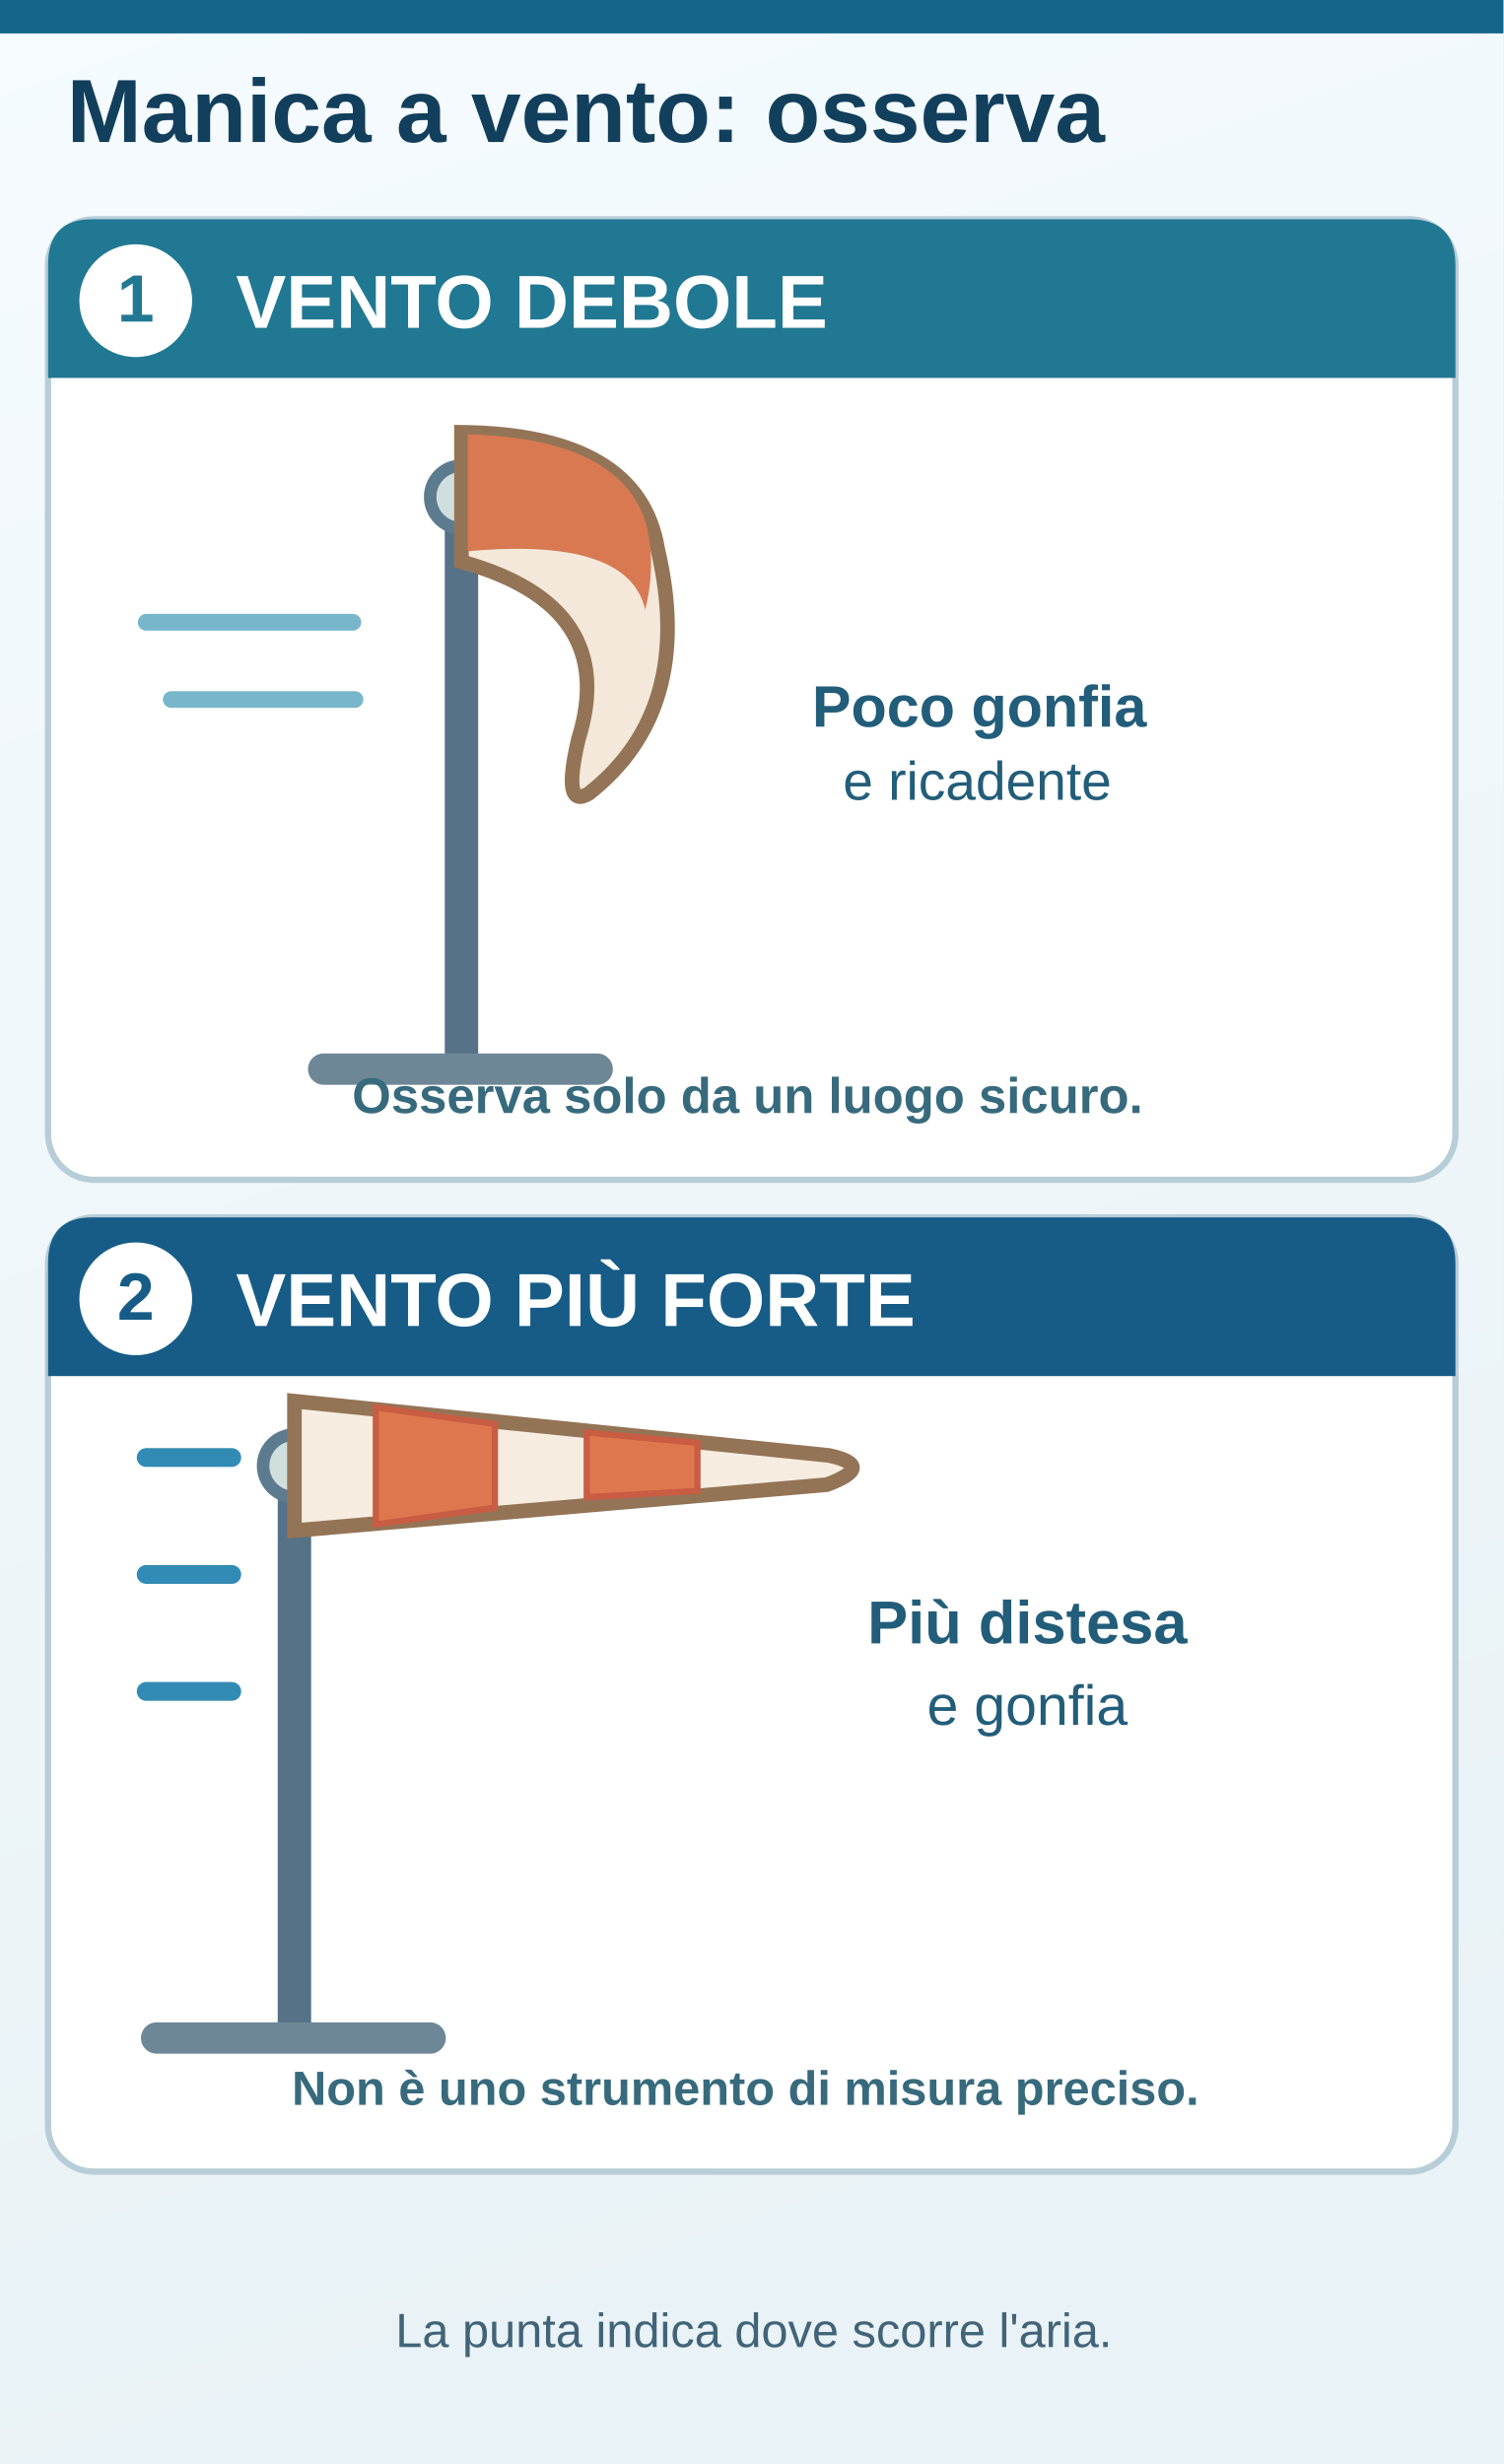
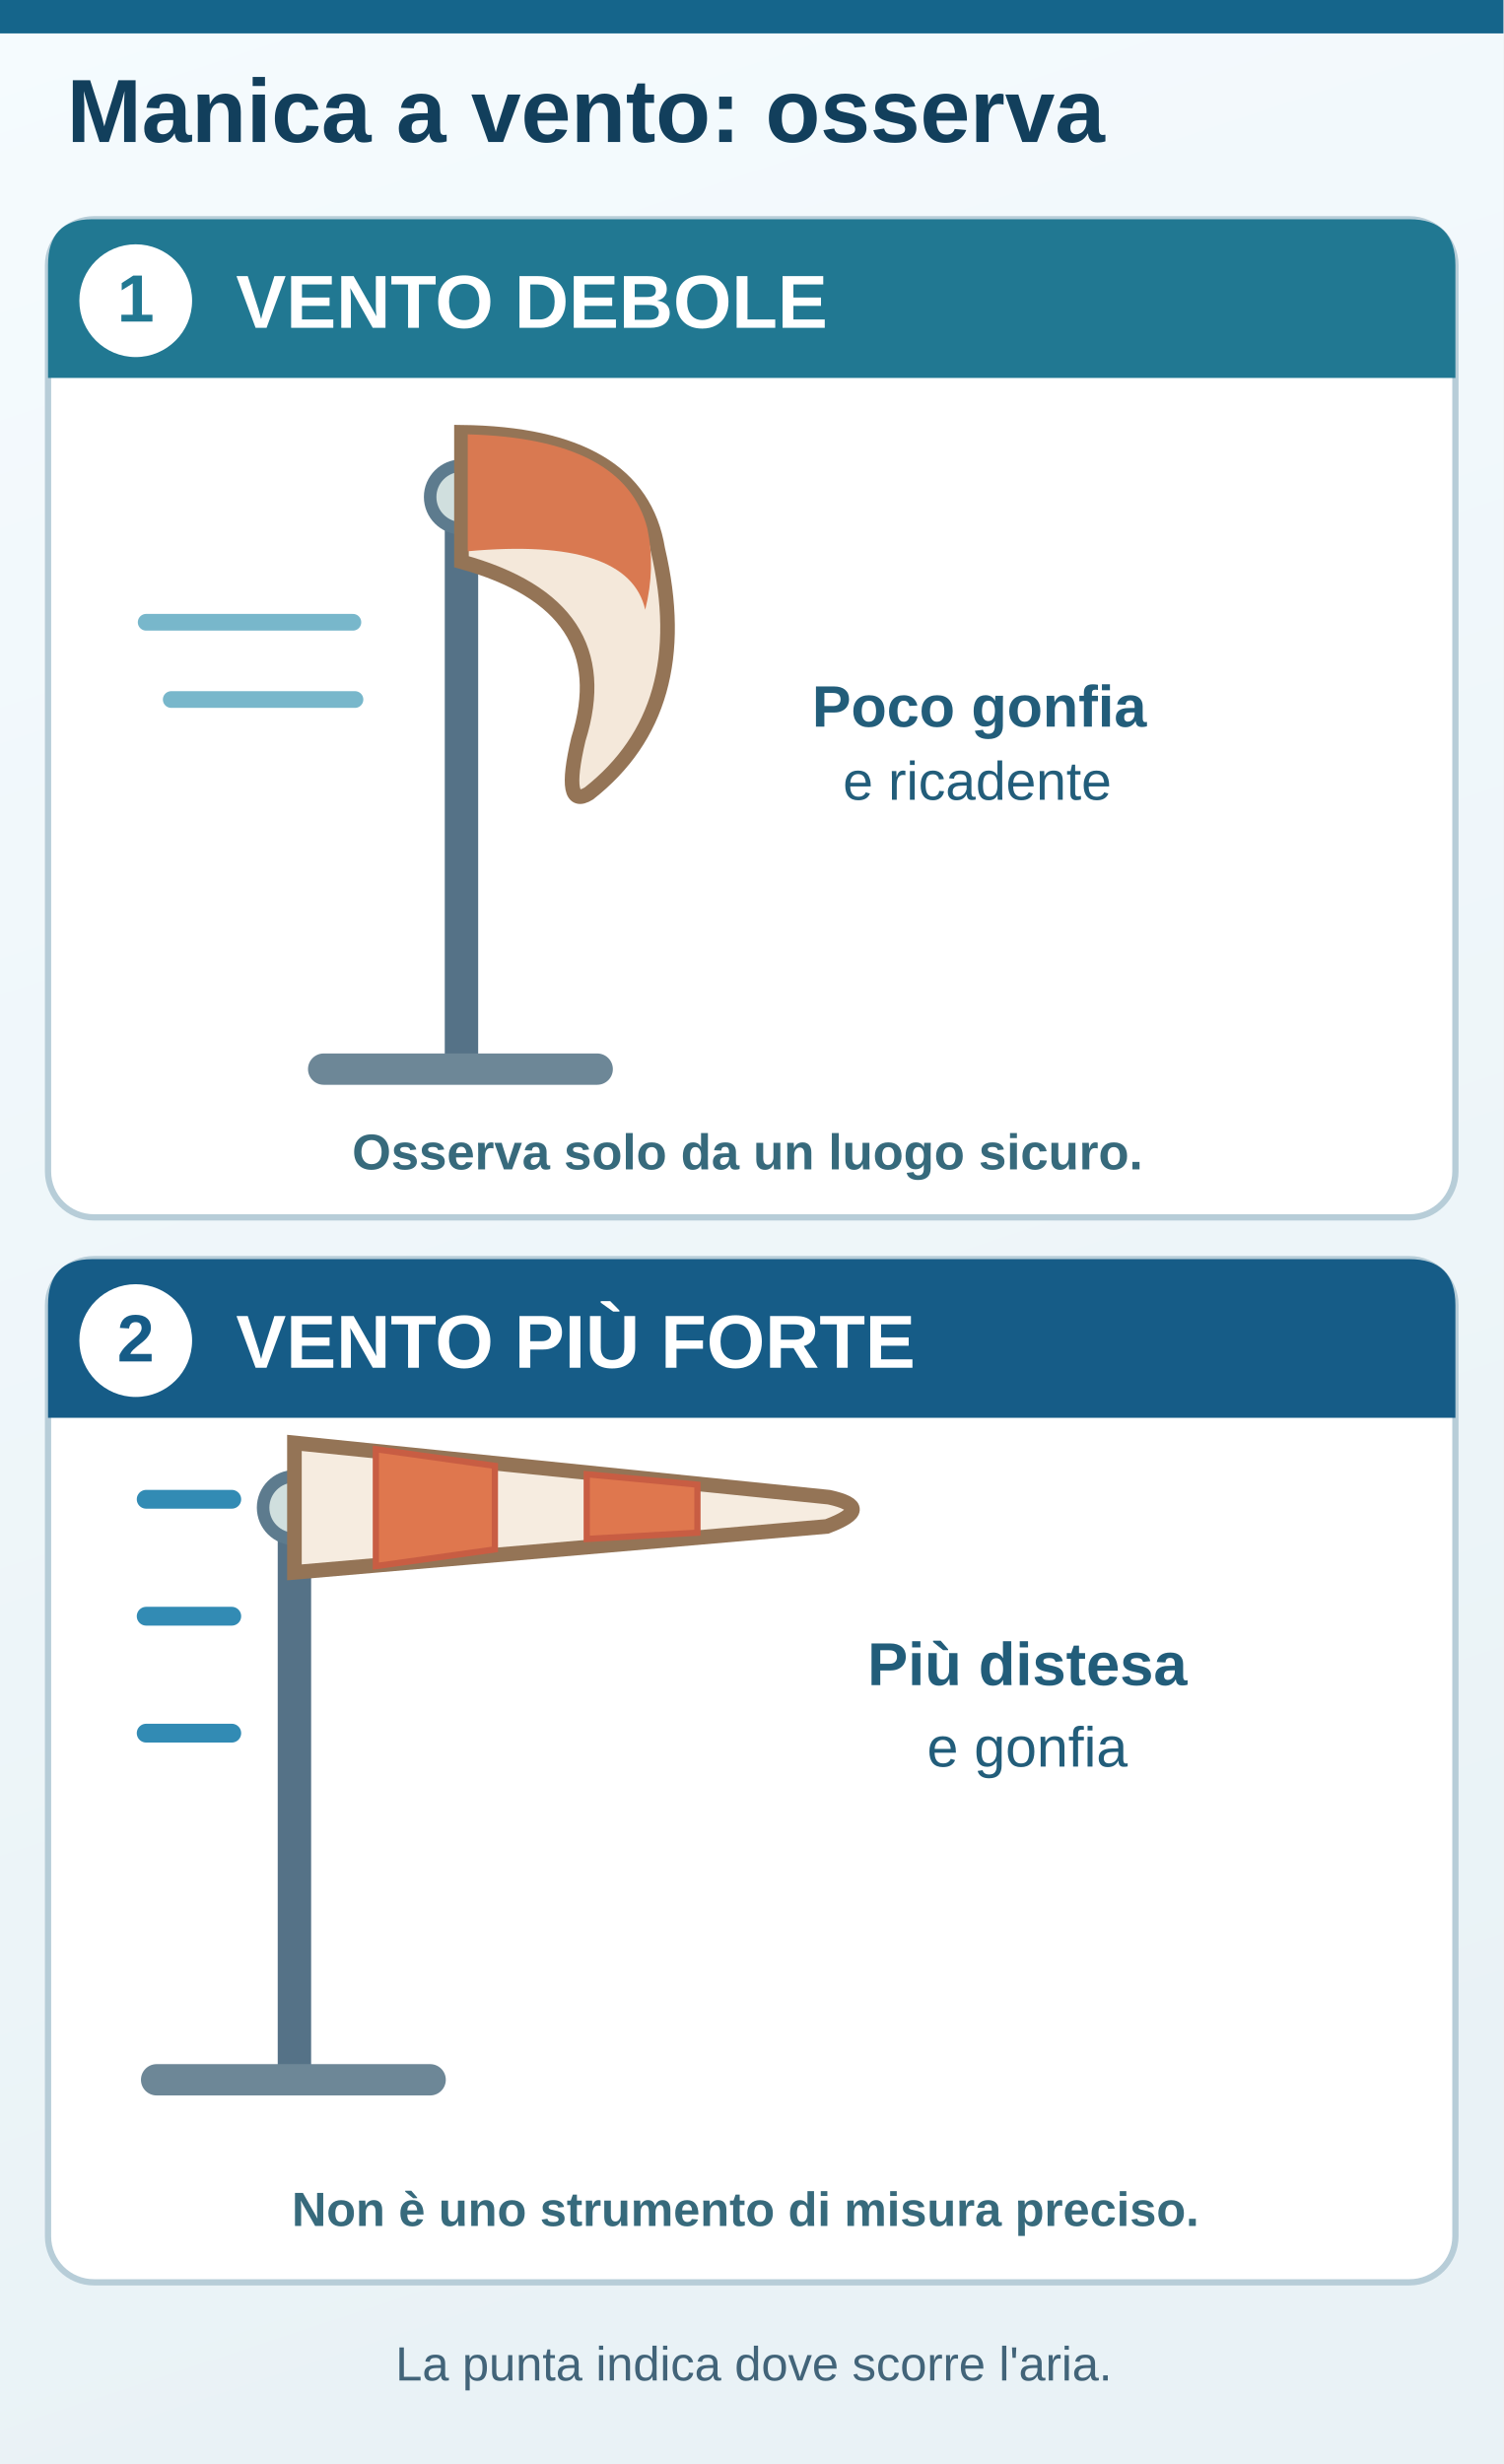
<svg xmlns="http://www.w3.org/2000/svg" viewBox="0 0 720 1180" width="720" height="1180" role="img" aria-labelledby="title desc">
  <defs>
    <linearGradient id="bg" x1="0" x2="0.2" y1="0" y2="1">
      <stop stop-color="#f5fbfe" />
      <stop offset="1" stop-color="#e9f2f6" />
    </linearGradient>
    <linearGradient id="sky" x1="0" y1="0" x2="0" y2="1">
      <stop stop-color="#a8d9f0" />
      <stop offset="1" stop-color="#ecf8fa" />
    </linearGradient>
    <linearGradient id="blue" x1="0" y1="0" x2="0" y2="1">
      <stop stop-color="#3495b5" />
      <stop offset="1" stop-color="#236889" />
    </linearGradient>
  </defs>
  <rect width="720" height="1180" fill="url(#bg)" />
  <rect width="720" height="16" fill="#15658b" />
  <text x="32" y="68" font-family="Arial,Helvetica,sans-serif" font-size="43" font-weight="700" fill="#123f5c" text-anchor="start">Manica a vento: osserva</text>
-   <rect x="23" y="105" width="674" height="460" rx="22" fill="#ffffff" stroke="#b7cdd8" stroke-width="3" />
+   <rect x="23" y="105" width="674" height="478" rx="22" fill="#ffffff" stroke="#b7cdd8" stroke-width="3" />
  <path d="M44 105 H675 Q697 105 697 127 V181 H23 V127 Q23 105 44 105Z" fill="#217892" />
  <circle cx="65" cy="144" r="27" fill="#fff" />
  <text x="65" y="154" font-family="Arial,Helvetica,sans-serif" font-size="32" font-weight="700" fill="#217892" text-anchor="middle">1</text>
  <text x="113" y="157" font-family="Arial,Helvetica,sans-serif" font-size="36" font-weight="700" fill="#ffffff" text-anchor="start">VENTO DEBOLE</text>
  <g transform="translate(221 238)">
    <path d="M0 0 V272" stroke="#557287" stroke-width="16" stroke-linecap="round" />
    <path d="M-66 274 H65" stroke="#6d8797" stroke-width="15" stroke-linecap="round" />
    <circle cx="0" cy="0" r="15" fill="#d0dfde" stroke="#5d7b8e" stroke-width="6" />
    <path d="M0 -28 V27" stroke="#748e9c" stroke-width="6" />
    <path d="M0 -31 Q85 -30 94 25 Q112 102 61 142 Q48 150 56 116 Q76 52 0 31Z" fill="#f4e8da" stroke="#947456" stroke-width="7" />
    <path d="M3 -30 Q78 -28 89 15 Q93 34 88 54 Q80 19 3 26Z" fill="#d97951" />
  </g>
  <path d="M70 298 H169 M82 335 H170" fill="none" stroke="#78b7cb" stroke-width="8" stroke-linecap="round" />
  <text x="469" y="348" font-family="Arial,Helvetica,sans-serif" font-size="28" font-weight="700" fill="#225d7a" text-anchor="middle">Poco gonfia</text>
  <text x="468" y="383" font-family="Arial,Helvetica,sans-serif" font-size="26" font-weight="400" fill="#225d7a" text-anchor="middle">e ricadente</text>
-   <text x="358" y="533" font-family="Arial,Helvetica,sans-serif" font-size="24" font-weight="700" fill="#376a7c" text-anchor="middle">Osserva solo da un luogo sicuro.</text>
-   <rect x="23" y="583" width="674" height="457" rx="22" fill="#ffffff" stroke="#b7cdd8" stroke-width="3" />
-   <path d="M44 583 H675 Q697 583 697 605 V659 H23 V605 Q23 583 44 583Z" fill="#165c87" />
-   <circle cx="65" cy="622" r="27" fill="#fff" />
-   <text x="65" y="632" font-family="Arial,Helvetica,sans-serif" font-size="32" font-weight="700" fill="#165c87" text-anchor="middle">2</text>
-   <text x="113" y="635" font-family="Arial,Helvetica,sans-serif" font-size="36" font-weight="700" fill="#ffffff" text-anchor="start">VENTO PIÙ FORTE</text>
-   <g transform="translate(141 702)">
-     <path d="M0 0 V272" stroke="#557287" stroke-width="16" stroke-linecap="round" />
-     <path d="M-66 274 H65" stroke="#6d8797" stroke-width="15" stroke-linecap="round" />
-     <circle cx="0" cy="0" r="15" fill="#d0dfde" stroke="#5d7b8e" stroke-width="6" />
-     <path d="M0 -28 V27" stroke="#748e9c" stroke-width="6" />
-     <path d="M0 -31 L256 -5 Q279 0 255 9 L0 31Z" fill="#f6ece0" stroke="#947456" stroke-width="7" />
-     <path d="M39 -28 L96 -20 V20 L39 28Z M140 -16 L193 -11 V12 L140 15Z" fill="#df774e" stroke="#c85d43" stroke-width="3" />
+   <text x="358" y="560" font-family="Arial,Helvetica,sans-serif" font-size="24" font-weight="700" fill="#376a7c" text-anchor="middle">Osserva solo da un luogo sicuro.</text>
+   <g transform="translate(0 20)">
+     <rect x="23" y="583" width="674" height="490" rx="22" fill="#ffffff" stroke="#b7cdd8" stroke-width="3" />
+     <path d="M44 583 H675 Q697 583 697 605 V659 H23 V605 Q23 583 44 583Z" fill="#165c87" />
+     <circle cx="65" cy="622" r="27" fill="#fff" />
+     <text x="65" y="632" font-family="Arial,Helvetica,sans-serif" font-size="32" font-weight="700" fill="#165c87" text-anchor="middle">2</text>
+     <text x="113" y="635" font-family="Arial,Helvetica,sans-serif" font-size="36" font-weight="700" fill="#ffffff" text-anchor="start">VENTO PIÙ FORTE</text>
+     <g transform="translate(141 702)">
+       <path d="M0 0 V272" stroke="#557287" stroke-width="16" stroke-linecap="round" />
+       <path d="M-66 274 H65" stroke="#6d8797" stroke-width="15" stroke-linecap="round" />
+       <circle cx="0" cy="0" r="15" fill="#d0dfde" stroke="#5d7b8e" stroke-width="6" />
+       <path d="M0 -28 V27" stroke="#748e9c" stroke-width="6" />
+       <path d="M0 -31 L256 -5 Q279 0 255 9 L0 31Z" fill="#f6ece0" stroke="#947456" stroke-width="7" />
+       <path d="M39 -28 L96 -20 V20 L39 28Z M140 -16 L193 -11 V12 L140 15Z" fill="#df774e" stroke="#c85d43" stroke-width="3" />
+     </g>
+     <path d="M70 698 H111 M70 754 H111 M70 810 H111" stroke="#328bb4" stroke-width="9" stroke-linecap="round" />
+     <text x="492" y="787" font-family="Arial,Helvetica,sans-serif" font-size="29" font-weight="700" fill="#225d7a" text-anchor="middle">Più distesa</text>
+     <text x="492" y="826" font-family="Arial,Helvetica,sans-serif" font-size="27" font-weight="400" fill="#225d7a" text-anchor="middle">e gonfia</text>
+     <text x="357" y="1046" font-family="Arial,Helvetica,sans-serif" font-size="23" font-weight="700" fill="#376a7c" text-anchor="middle">Non è uno strumento di misura preciso.</text>
  </g>
-   <path d="M70 698 H111 M70 754 H111 M70 810 H111" stroke="#328bb4" stroke-width="9" stroke-linecap="round" />
-   <text x="492" y="787" font-family="Arial,Helvetica,sans-serif" font-size="29" font-weight="700" fill="#225d7a" text-anchor="middle">Più distesa</text>
-   <text x="492" y="826" font-family="Arial,Helvetica,sans-serif" font-size="27" font-weight="400" fill="#225d7a" text-anchor="middle">e gonfia</text>
-   <text x="357" y="1008" font-family="Arial,Helvetica,sans-serif" font-size="23" font-weight="700" fill="#376a7c" text-anchor="middle">Non è uno strumento di misura preciso.</text>
-   <text x="361" y="1124" font-family="Arial,Helvetica,sans-serif" font-size="23" font-weight="400" fill="#426479" text-anchor="middle">La punta indica dove scorre l'aria.</text>
+   <text x="361" y="1140" font-family="Arial,Helvetica,sans-serif" font-size="23" font-weight="400" fill="#426479" text-anchor="middle">La punta indica dove scorre l'aria.</text>
</svg>
